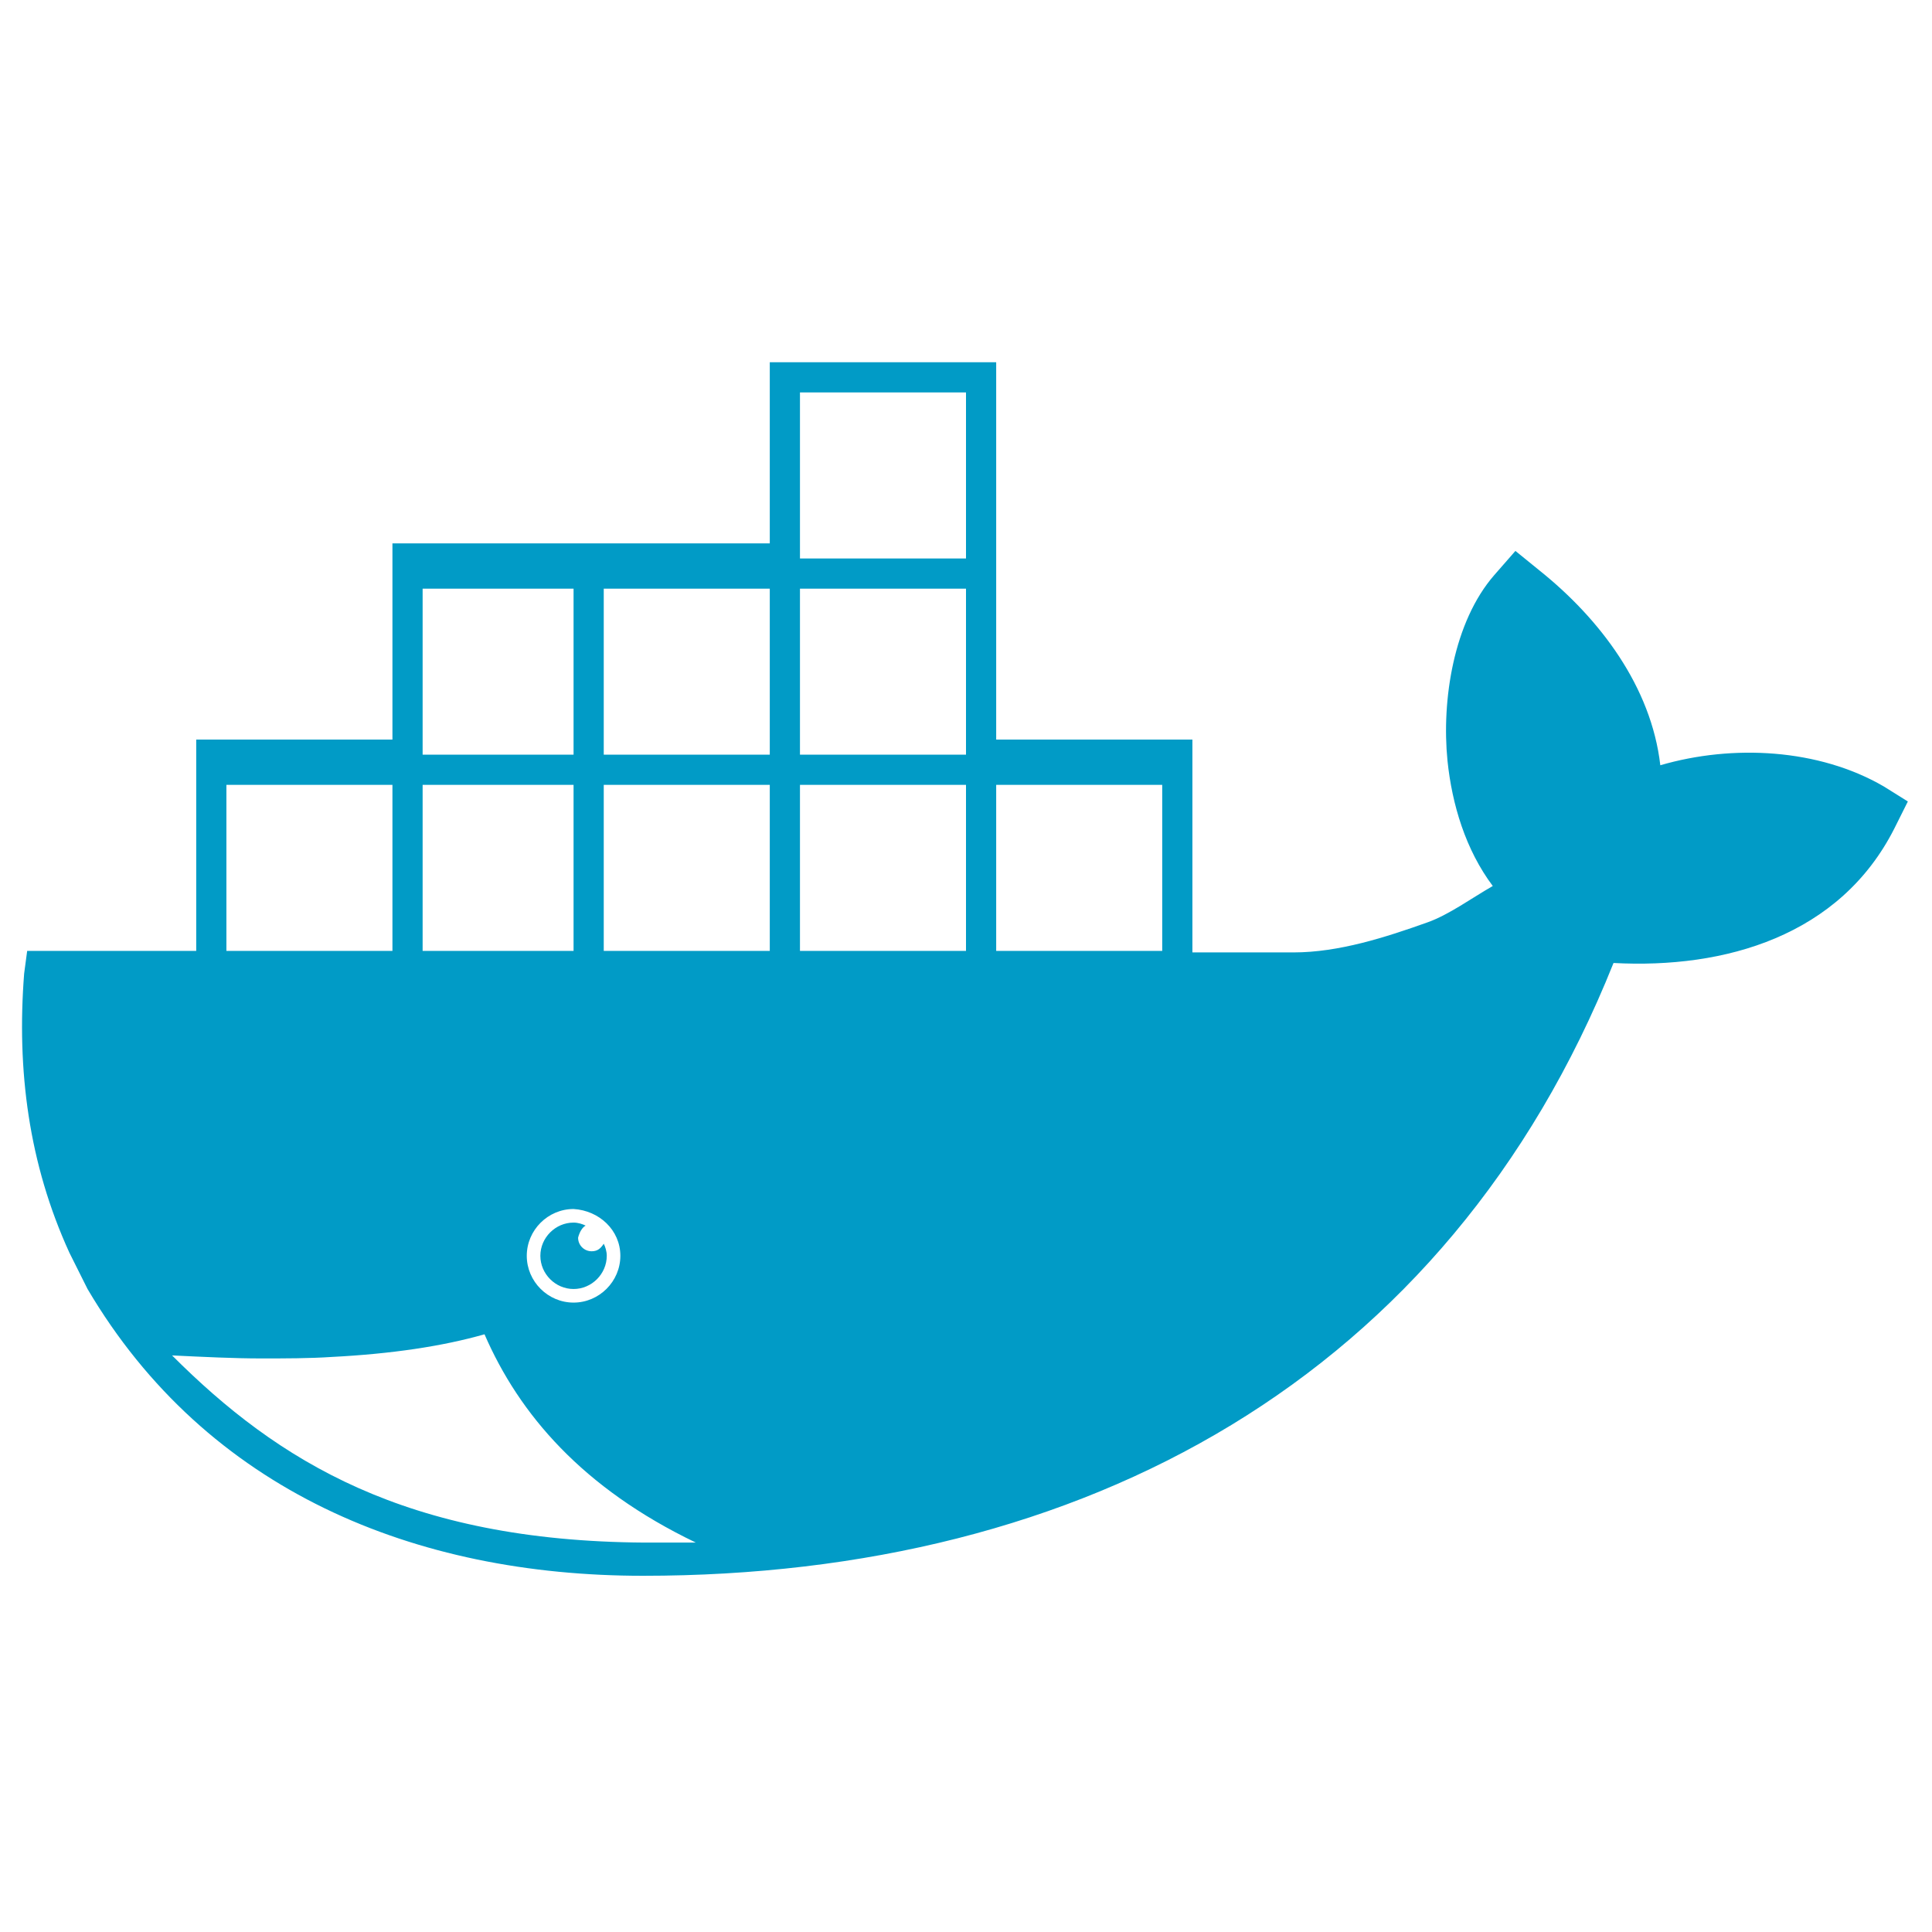
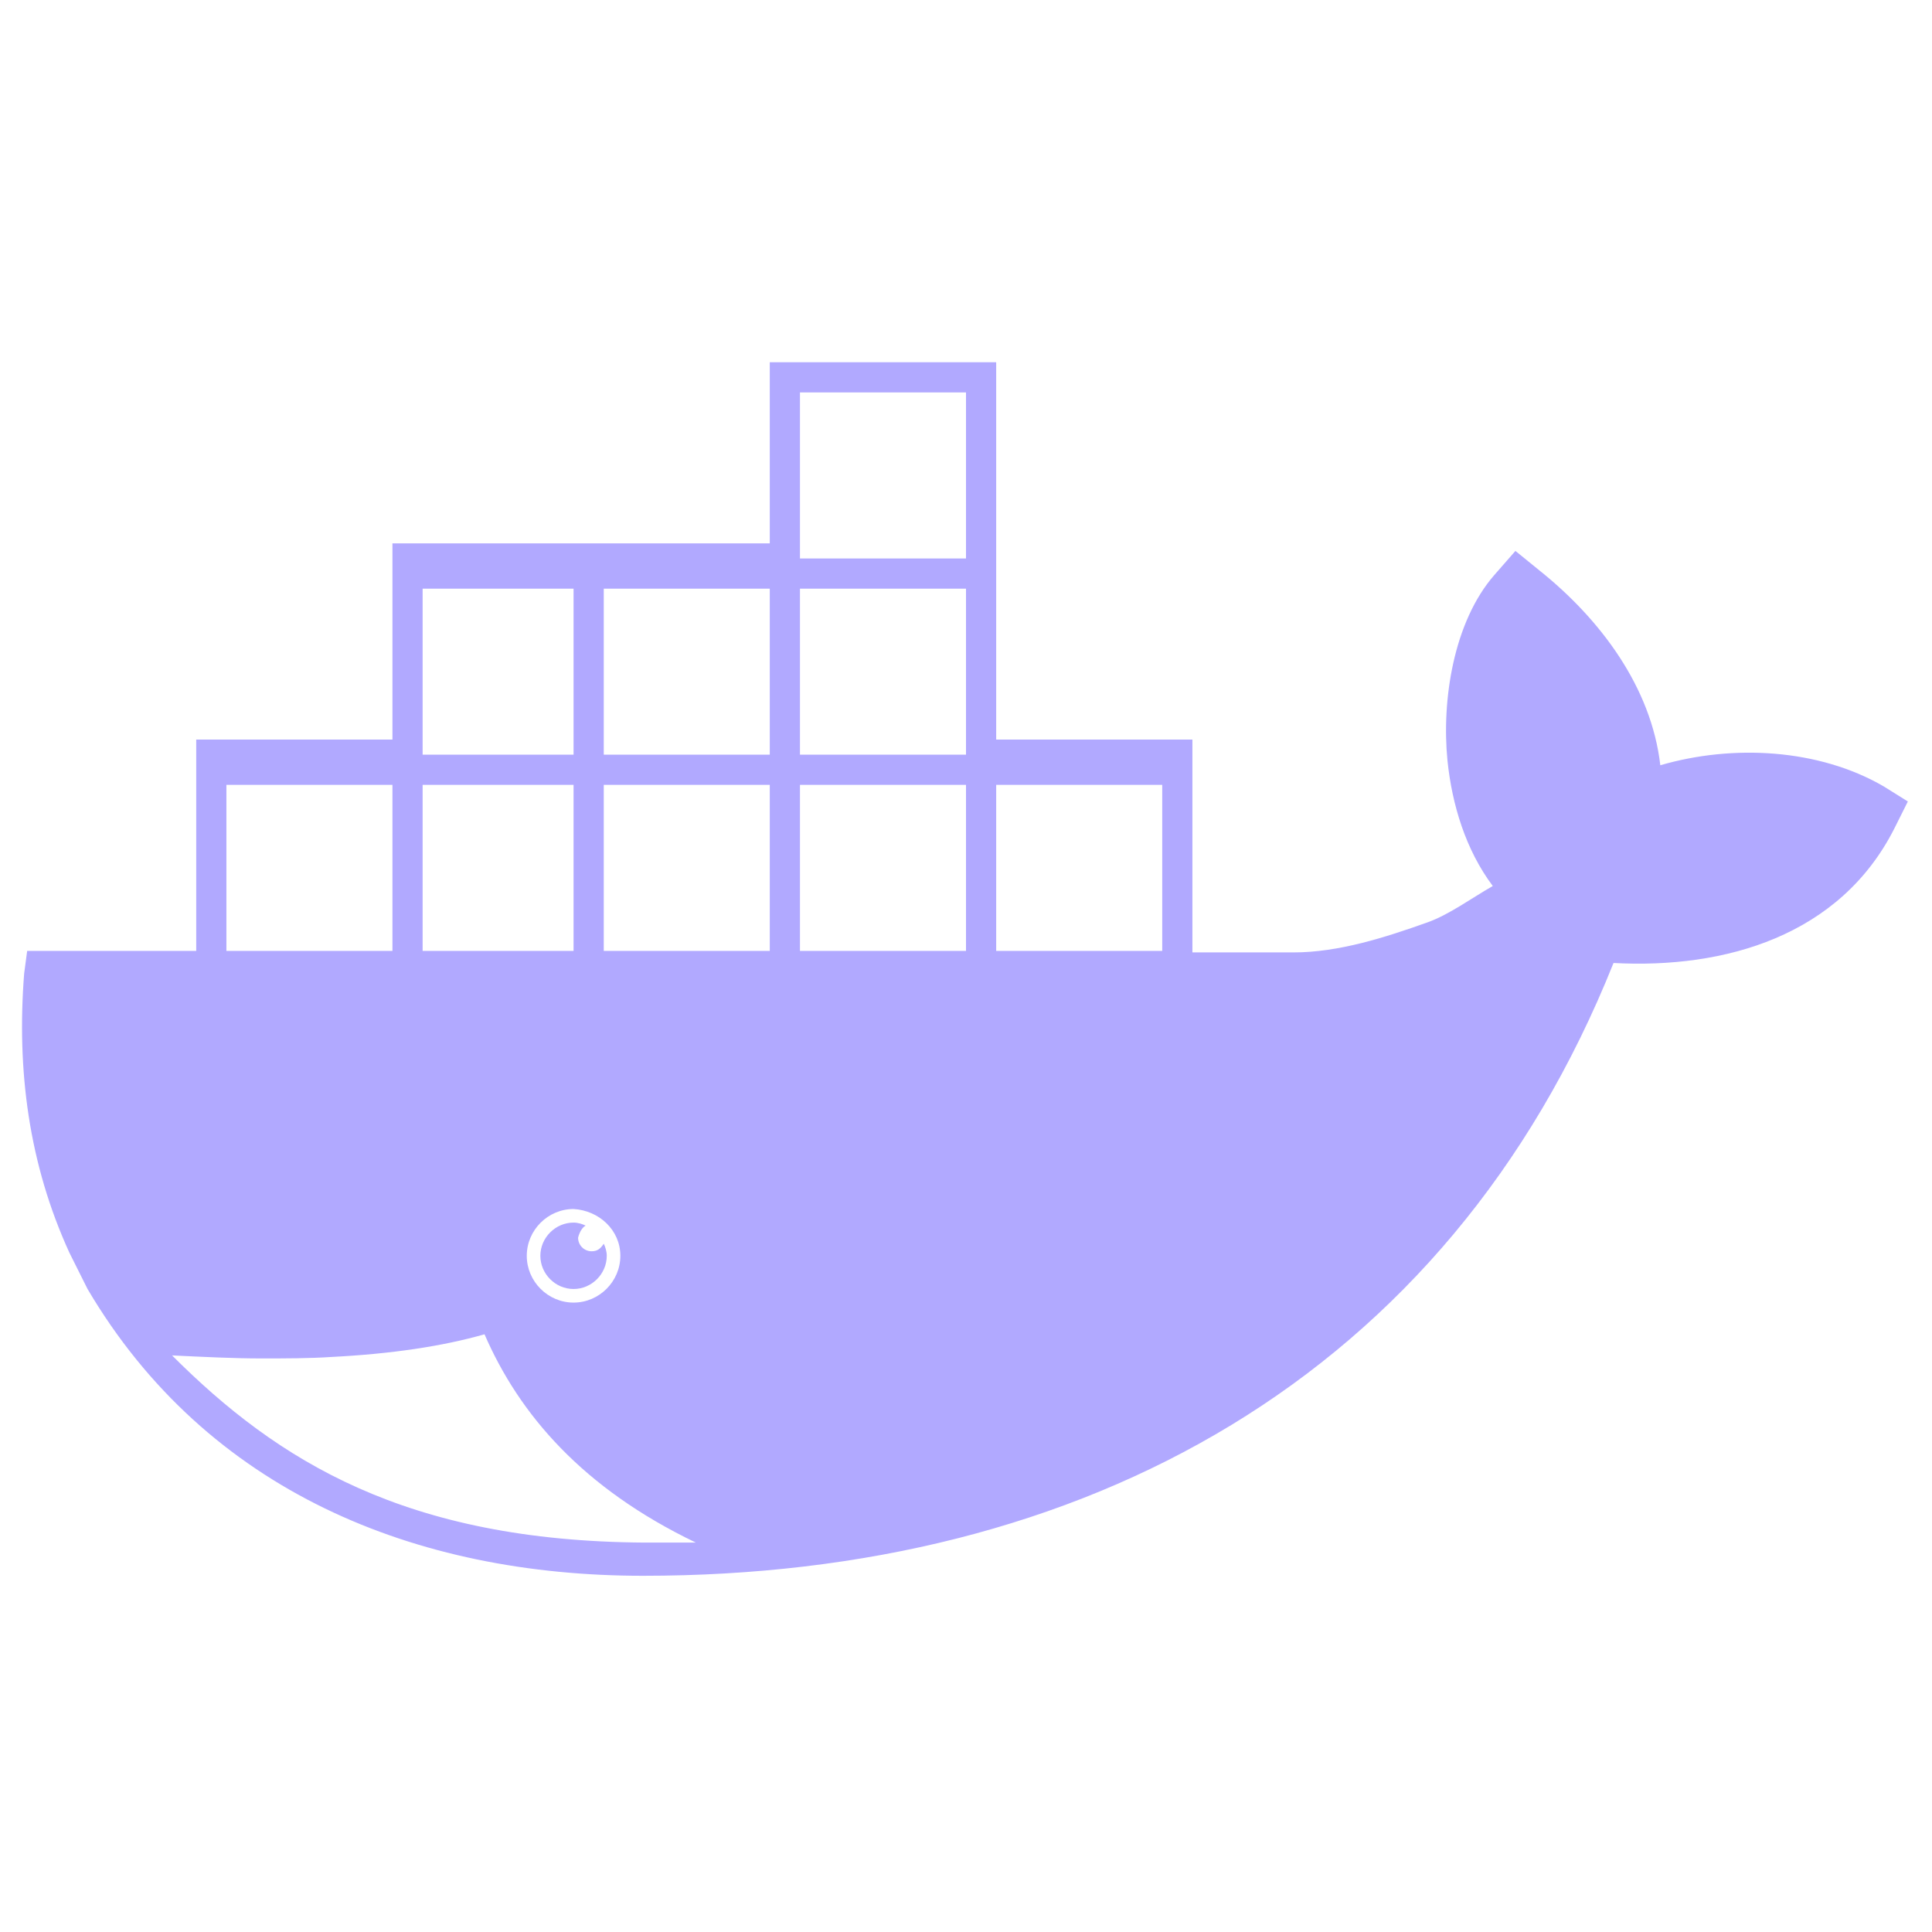
<svg xmlns="http://www.w3.org/2000/svg" width="128" height="128" viewBox="0 0 128 128" fill="none">
-   <path d="M124.8 52.1C120.5 49.6 114.8 49.3 110 50.7C109.4 45.5 106 41 102 37.8L100.4 36.5L99 38.1C96.3 41.2 95.5 46.4 95.9 50.4C96.2 53.3 97.1 56.3 98.9 58.7C97.5 59.5 96 60.6 94.6 61.1C91.8 62.1 88.7 63.1 85.7 63.1H79V49H66V24H51V36H26V49H13V63H1.8L1.6 64.5C1.1 70.9 1.9 77.1 4.6 83L5.7 85.2L5.8 85.4C13.7 98.8 27.5 104.4 42.6 104.4C71.8 104.4 95.9 91.3 106.9 63.8C114.3 64.2 121.9 62 125.5 54.9L126.4 53.1L124.8 52.1ZM28 39H38V50H28V39ZM41.1 83.2C41.1 84.9 39.7 86.3 38 86.3C36.3 86.3 34.9 84.9 34.9 83.2C34.9 81.5 36.3 80.1 38 80.1C39.7 80.2 41.1 81.5 41.1 83.2ZM28 52H38V63H28V52ZM15 52H26V63H15V52ZM42.7 102.2C26.9 102.1 18.4 96.8 11.4 89.8C13.5 89.9 15.5 90 17.3 90C18.9 90 20.5 90 22 89.9C25.9 89.7 29.3 89.2 32.1 88.4C34.4 93.7 38.6 98.6 46.1 102.2H42.7ZM51 63H40V52H51V63ZM51 50H40V39H51V50ZM64 63H53V52H64V63ZM64 50H53V39H64V50ZM64 37H53V26H64V37ZM77 63H66V52H77V63ZM38.8 81.2C38.6 81.1 38.3 81 38 81C36.8 81 35.8 82 35.8 83.2C35.8 84.4 36.8 85.4 38 85.4C39.2 85.4 40.2 84.4 40.2 83.2C40.2 82.9 40.1 82.6 40 82.4C39.8 82.7 39.6 82.9 39.2 82.9C38.7 82.9 38.3 82.5 38.3 82C38.4 81.6 38.6 81.3 38.8 81.2Z" fill="#019BC6" />
+   <path d="M124.8 52.1C120.5 49.6 114.8 49.3 110 50.7C109.4 45.5 106 41 102 37.8L100.4 36.5L99 38.1C96.3 41.2 95.5 46.4 95.9 50.4C96.2 53.3 97.1 56.3 98.9 58.7C97.5 59.5 96 60.6 94.6 61.1C91.8 62.1 88.7 63.1 85.7 63.1H79V49H66V24H51V36H26V49H13V63H1.8L1.6 64.5C1.1 70.9 1.9 77.1 4.6 83L5.7 85.2L5.8 85.4C13.7 98.8 27.5 104.4 42.6 104.4C71.8 104.4 95.9 91.3 106.9 63.8C114.3 64.2 121.9 62 125.5 54.9L126.4 53.1L124.8 52.1ZM28 39H38V50H28V39ZM41.1 83.2C41.1 84.9 39.7 86.3 38 86.3C36.3 86.3 34.9 84.9 34.9 83.2C34.9 81.5 36.3 80.1 38 80.1C39.7 80.2 41.1 81.5 41.1 83.2ZM28 52H38V63H28V52ZM15 52H26V63H15V52ZM42.7 102.2C26.9 102.1 18.4 96.8 11.4 89.8C13.5 89.9 15.5 90 17.3 90C18.9 90 20.5 90 22 89.9C25.9 89.7 29.3 89.2 32.1 88.4C34.4 93.7 38.6 98.6 46.1 102.2H42.7ZM51 63H40V52H51V63ZM51 50H40V39H51V50ZM64 63H53V52H64V63ZM64 50H53V39H64V50ZM64 37H53V26H64V37ZM77 63H66V52H77V63ZM38.8 81.2C38.6 81.1 38.3 81 38 81C36.8 81 35.8 82 35.8 83.2C35.8 84.4 36.8 85.4 38 85.4C39.2 85.4 40.2 84.4 40.2 83.2C40.2 82.9 40.1 82.6 40 82.4C39.8 82.7 39.6 82.9 39.2 82.9C38.7 82.9 38.3 82.5 38.3 82C38.4 81.6 38.6 81.3 38.8 81.2Z" fill="#b1a9ff" />
</svg>
